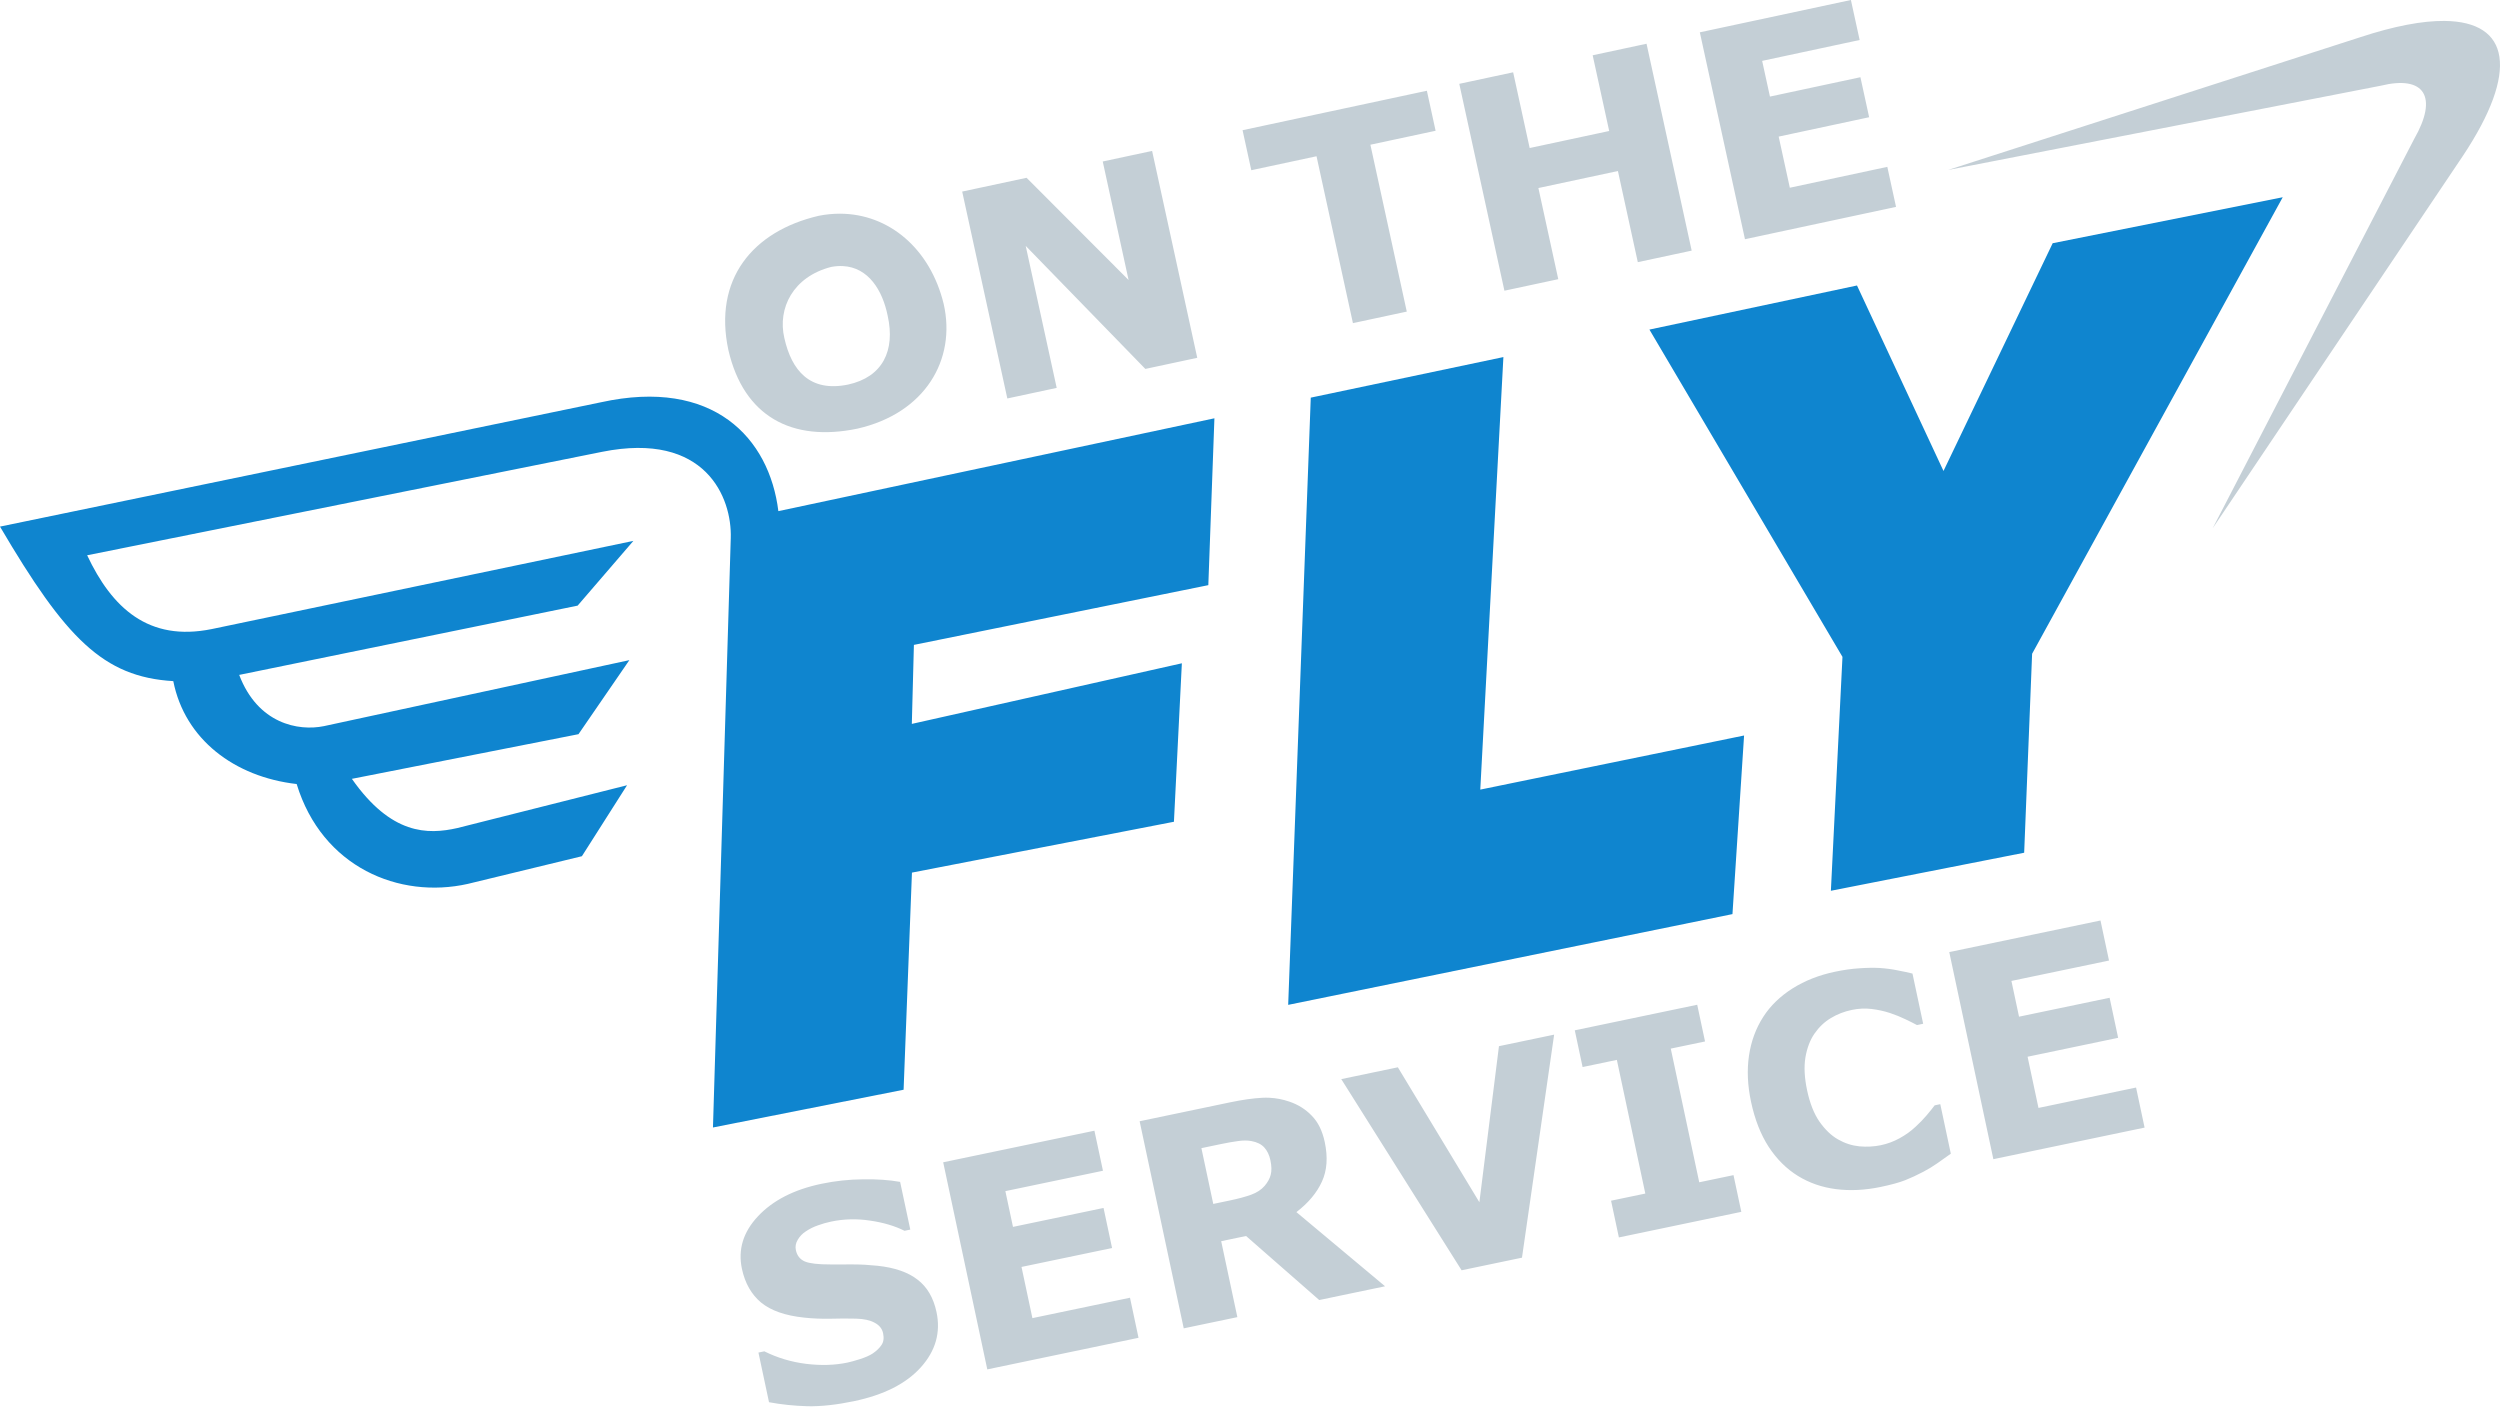
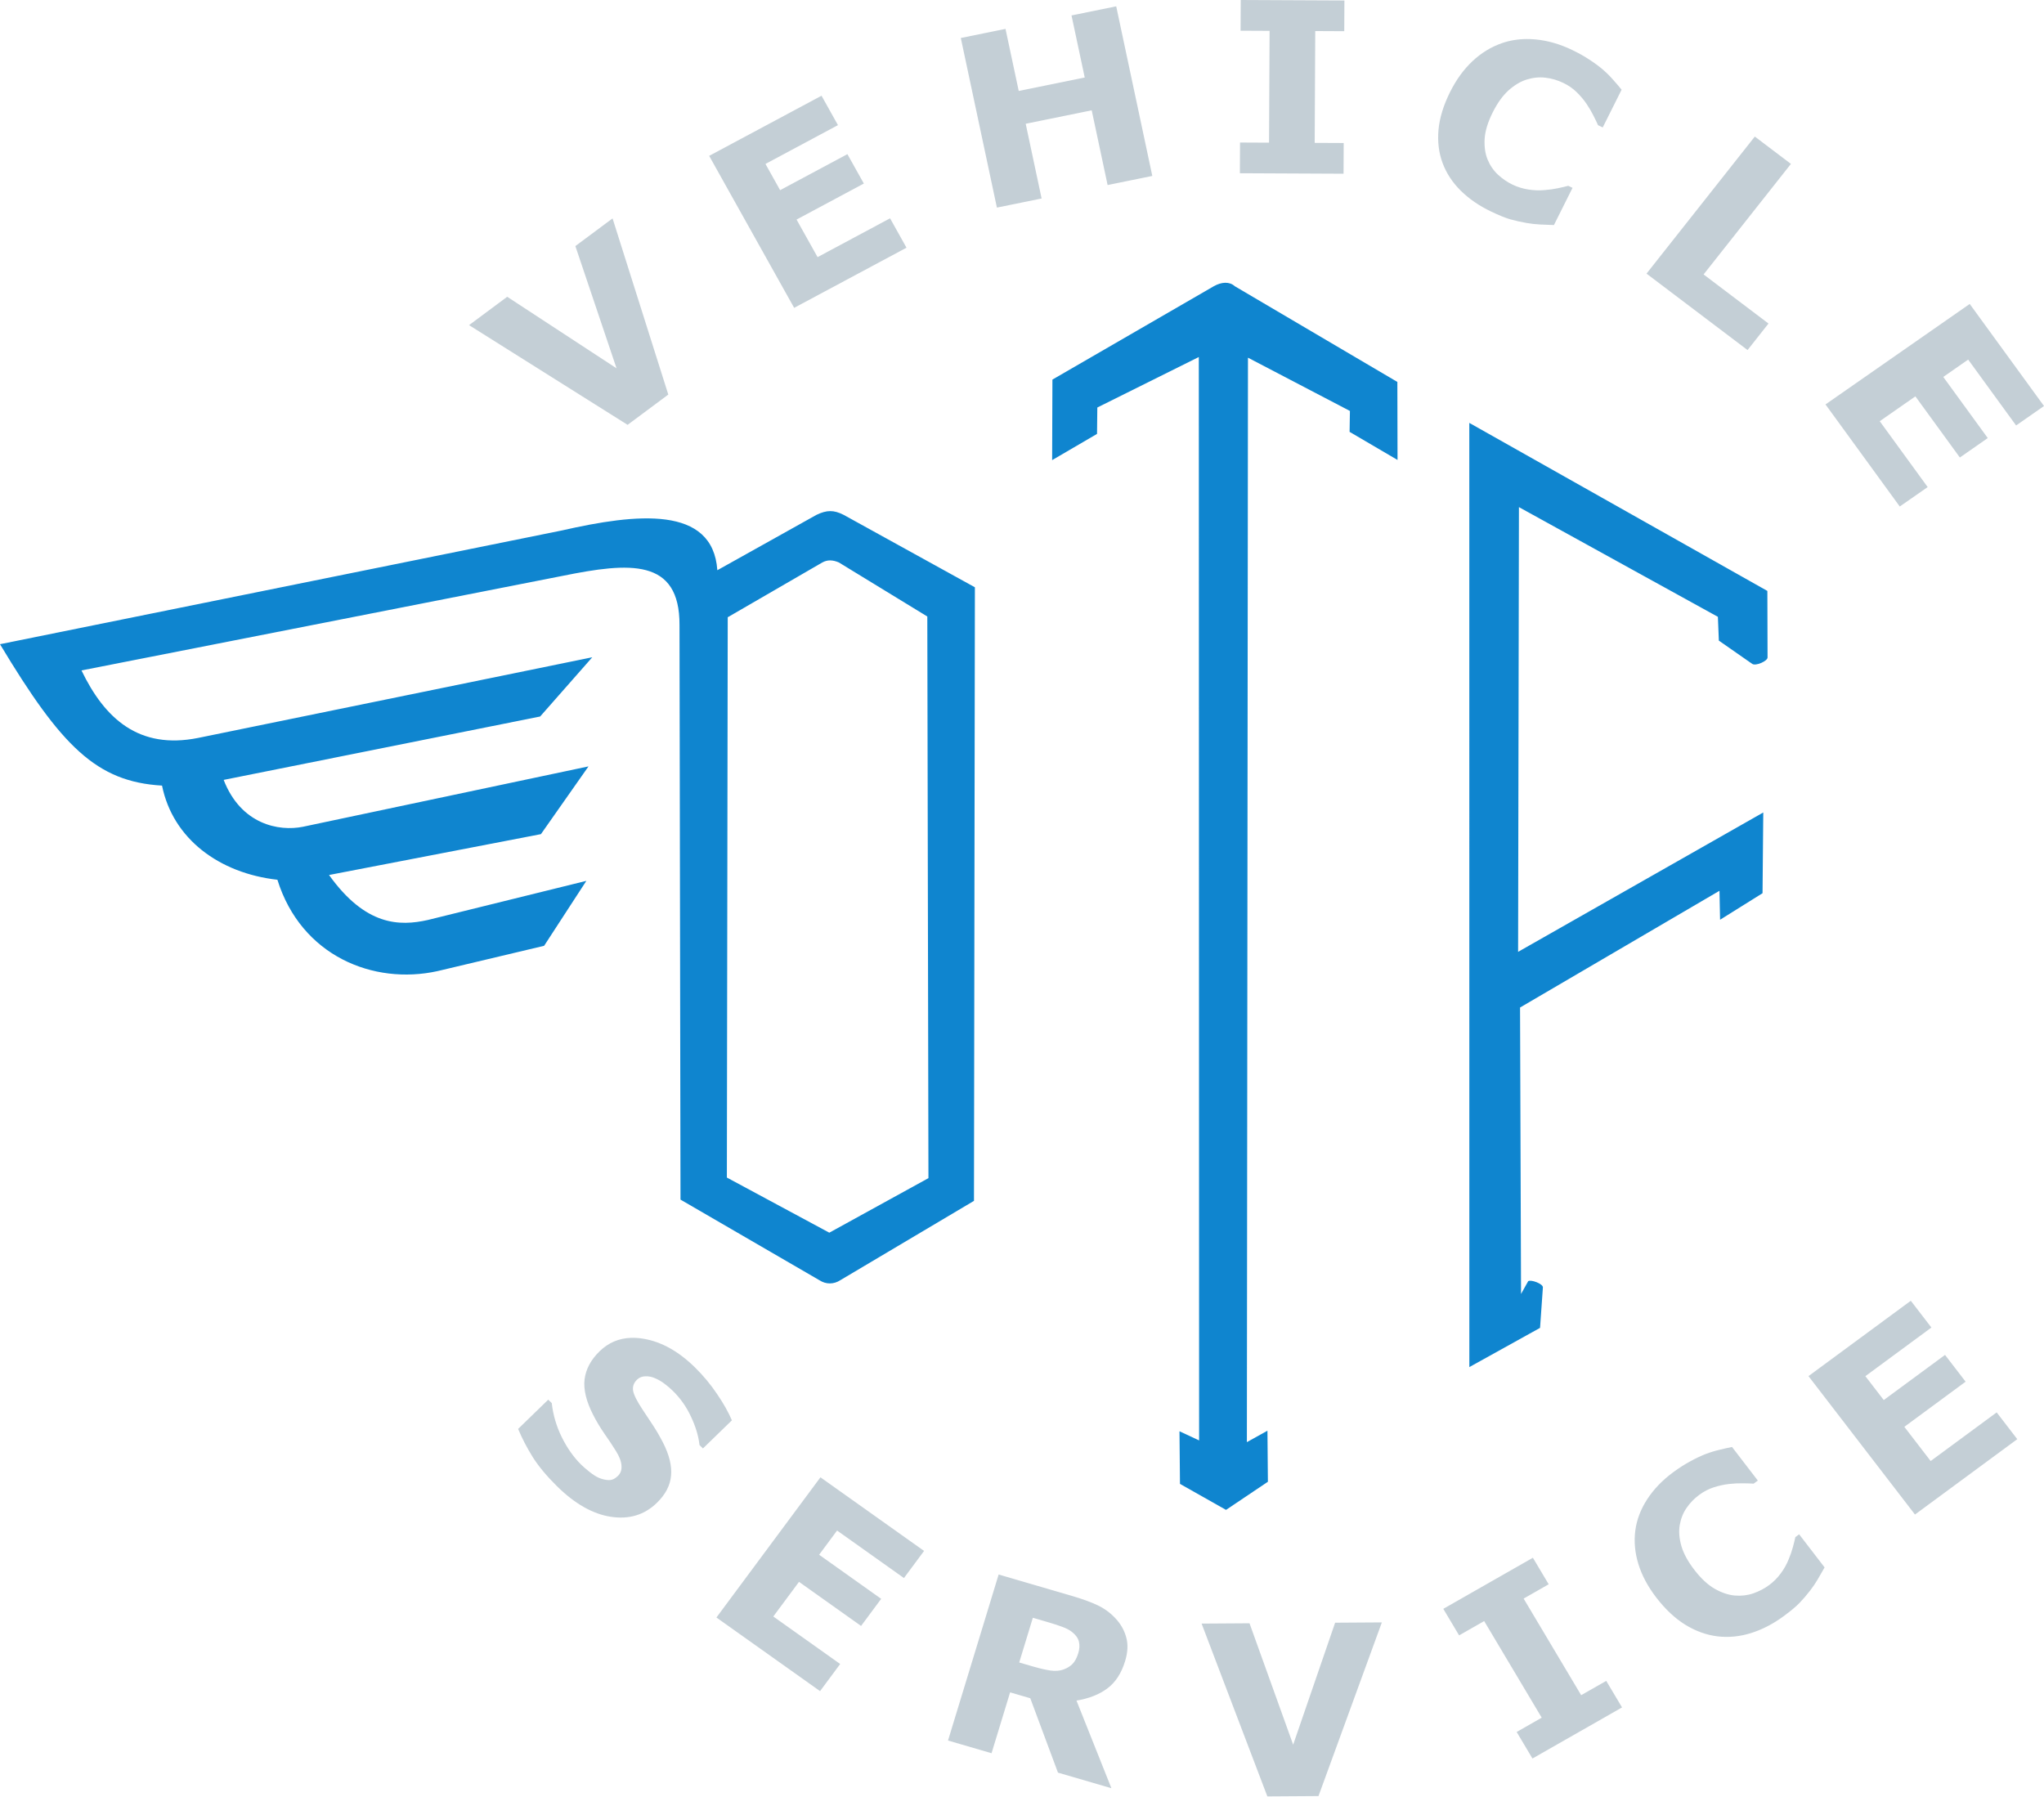
- <svg xmlns="http://www.w3.org/2000/svg" width="512" height="288" viewBox="0 0 512 288" fill="none" xml:space="preserve">
-   <path d="m 149.66,110.191 c 0.267,-8.229 -5.121,-21.916 -26.379,-17.652 L 17.848,113.718 c 5.074,10.779 12.567,17.761 25.532,15.112 l 86.338,-18.058 -11.419,13.261 -69.311,14.186 c 3.806,10.018 12.13,11.568 17.349,10.494 l 62.556,-13.516 -10.419,15.164 -46.409,9.145 c 8.034,11.459 15.471,11.47 21.617,10.074 l 34.739,-8.763 -9.249,14.536 -23.375,5.67 C 81.794,184.166 65.971,177.638 60.757,160.57 47.997,159.107 37.85,151.399 35.489,139.496 21.128,138.635 13.465,130.741 0,107.848 L 123.084,82.384 c 22.998,-5.049 34.474,7.297 36.325,22.298 l 89.303,-19.015 -1.247,34.172 -60.298,12.234 -0.425,16.182 55.303,-12.414 -1.624,32.455 -53.654,10.414 -1.71,44.466 -39.042,7.734 z m 118.785,-28.754 39.45,-8.309 -4.733,88.584 54.025,-11.082 -2.379,36.579 -90.987,18.586 z m 108.893,53.088 -39.536,-67.027 42.51,-9.03 17.715,37.988 22.365,-46.65 47.111,-9.412 -51.326,93.497 -1.627,40.747 -39.585,7.793 z" fill="#0f85cf" />
-   <path d="m 379.066,0 -30.94,6.62 9.244,42.372 30.937,-6.624 -1.785,-8.196 -19.965,4.276 -2.285,-10.473 18.529,-3.965 -1.788,-8.196 -18.529,3.965 -1.594,-7.312 19.965,-4.273 z M 500.622,4.287 c -4.484,-0.042 -10.257,1.035 -17.249,3.336 L 398.964,34.813 487.566,17.558 c 8.981,-2.204 11.82,2.252 6.845,10.924 L 453.156,108.193 504.389,31.941 C 515.938,14.598 514.075,4.412 500.622,4.287 Z m -163.411,4.671 -11.032,2.362 3.382,15.508 -16.286,3.487 -3.382,-15.508 -11.032,2.362 9.244,42.369 11.028,-2.362 -4.07,-18.666 16.286,-3.486 4.073,18.666 11.032,-2.362 z m -44.987,9.628 -37.747,8.08 1.788,8.196 13.359,-2.861 7.456,34.177 11.028,-2.362 -7.452,-34.177 13.356,-2.858 z m -56.273,12.322 -10.111,2.166 5.294,24.273 -20.892,-20.936 -13.186,2.823 9.244,42.372 10.111,-2.166 -6.345,-29.08 24.5,25.195 10.63,-2.274 z m -63.904,12.856 c -1.428,-0.004 -2.888,0.136 -4.366,0.43 -13.604,3.167 -21.597,13.065 -18.512,27.48 3.136,13.616 13.005,18.904 26.429,16.112 13.81,-3.132 20.281,-14.088 17.665,-25.551 -2.756,-11.325 -11.22,-18.442 -21.217,-18.47 z m 0.575,10.729 c 5.251,0.259 8.128,4.998 9.173,10.166 1.596,7.165 -1.04,12.56 -8.115,14.103 -7.814,1.604 -11.556,-2.862 -13.049,-9.541 -1.411,-6.073 1.768,-12.544 9.593,-14.554 0.849,-0.158 1.648,-0.212 2.398,-0.175 z m 257.558,134.024 -30.972,6.47 9.032,42.414 30.972,-6.47 -1.746,-8.203 -19.986,4.175 -2.232,-10.484 18.547,-3.874 -1.746,-8.203 -18.551,3.874 -1.559,-7.322 19.986,-4.175 z m -47.287,9.694 c -0.698,0.012 -1.42,0.045 -2.169,0.101 -1.482,0.091 -3.125,0.326 -4.927,0.702 -3.259,0.681 -6.158,1.825 -8.7,3.427 -2.523,1.598 -4.515,3.531 -5.974,5.799 -1.52,2.361 -2.497,5.015 -2.931,7.962 -0.434,2.947 -0.292,6.099 0.423,9.46 0.768,3.608 1.971,6.679 3.611,9.212 1.66,2.529 3.656,4.515 5.985,5.953 2.329,1.438 4.933,2.341 7.815,2.711 2.901,0.366 5.945,0.214 9.127,-0.451 2.147,-0.449 3.811,-0.904 4.994,-1.369 1.182,-0.465 2.431,-1.045 3.745,-1.736 1.009,-0.528 1.957,-1.104 2.846,-1.726 0.889,-0.622 1.817,-1.282 2.79,-1.981 l -2.158,-10.142 -1.15,0.241 c -0.421,0.564 -0.968,1.242 -1.64,2.037 -0.672,0.795 -1.417,1.569 -2.239,2.316 -0.966,0.916 -2.067,1.711 -3.305,2.386 -1.219,0.671 -2.502,1.145 -3.844,1.425 -1.399,0.292 -2.863,0.37 -4.394,0.234 -1.535,-0.155 -2.999,-0.632 -4.391,-1.432 -1.369,-0.785 -2.627,-1.991 -3.774,-3.616 -1.128,-1.629 -1.973,-3.773 -2.539,-6.431 -0.542,-2.545 -0.659,-4.782 -0.349,-6.711 0.329,-1.933 0.944,-3.558 1.845,-4.877 0.95,-1.369 2.077,-2.436 3.375,-3.204 1.294,-0.786 2.718,-1.342 4.271,-1.666 1.399,-0.292 2.757,-0.357 4.073,-0.196 1.316,0.162 2.565,0.434 3.749,0.821 1.165,0.391 2.214,0.817 3.153,1.275 0.958,0.454 1.754,0.855 2.388,1.198 l 1.266,-0.266 -2.19,-10.281 c -0.867,-0.216 -1.871,-0.433 -3.019,-0.65 -1.132,-0.239 -2.381,-0.404 -3.742,-0.496 -0.648,-0.034 -1.323,-0.044 -2.021,-0.032 z m -35.303,7.56 -25.075,5.24 1.601,7.521 7.015,-1.467 5.83,27.375 -7.015,1.464 1.601,7.521 25.075,-5.24 -1.601,-7.518 -7.018,1.464 -5.83,-27.375 7.018,-1.464 z m -29.304,6.124 -11.3,2.362 -4.01,31.958 -16.696,-27.633 -11.589,2.421 24.645,39.151 12.365,-2.582 z m -58.346,12.926 c -0.465,-0.021 -0.933,-0.02 -1.404,0.003 -1.882,0.095 -4.089,0.408 -6.62,0.936 l -18.519,3.871 9.032,42.414 10.982,-2.295 -3.312,-15.553 5.093,-1.065 14.985,13.115 13.486,-2.816 -18.159,-15.19 c 2.443,-1.879 4.183,-3.956 5.22,-6.236 1.056,-2.283 1.249,-4.992 0.582,-8.126 -0.485,-2.279 -1.367,-4.07 -2.645,-5.369 -1.263,-1.323 -2.8,-2.29 -4.613,-2.903 -1.345,-0.463 -2.714,-0.724 -4.109,-0.786 z m -35.803,6.746 -30.972,6.47 9.032,42.414 30.972,-6.47 -1.746,-8.206 -19.986,4.178 -2.232,-10.484 18.547,-3.874 -1.746,-8.206 -18.547,3.878 -1.559,-7.322 19.986,-4.175 z m 30.848,2.009 c 0.455,-9.1e-4 0.885,0.038 1.291,0.112 1.167,0.212 2.053,0.653 2.656,1.321 0.603,0.668 1.019,1.532 1.245,2.596 0.255,1.196 0.274,2.193 0.064,2.99 -0.195,0.775 -0.614,1.536 -1.255,2.285 -0.676,0.776 -1.588,1.373 -2.74,1.792 -1.152,0.419 -2.609,0.816 -4.373,1.184 l -3.396,0.709 -2.43,-11.424 3.996,-0.835 c 1.323,-0.276 2.493,-0.482 3.506,-0.615 0.505,-0.075 0.984,-0.114 1.439,-0.115 z m -78.227,7.948 c -2.859,0.022 -5.699,0.326 -8.517,0.915 -5.617,1.174 -9.948,3.389 -13,6.645 -3.036,3.233 -4.135,6.824 -3.294,10.774 0.627,2.944 1.939,5.248 3.936,6.914 2.012,1.643 4.941,2.669 8.792,3.074 1.681,0.184 3.452,0.261 5.308,0.231 1.871,-0.054 3.652,-0.061 5.343,-0.016 1.611,0.041 2.881,0.323 3.812,0.842 0.947,0.496 1.519,1.207 1.718,2.138 0.214,1.006 0.098,1.824 -0.349,2.452 -0.428,0.625 -1.028,1.197 -1.799,1.715 -0.633,0.41 -1.485,0.786 -2.553,1.128 -1.068,0.342 -1.939,0.583 -2.61,0.723 -2.607,0.545 -5.431,0.631 -8.475,0.255 -3.024,-0.38 -5.869,-1.233 -8.535,-2.561 l -1.206,0.252 2.165,10.17 c 2.503,0.469 5.133,0.743 7.893,0.821 2.775,0.056 5.937,-0.29 9.483,-1.03 6.135,-1.282 10.707,-3.595 13.719,-6.942 3.027,-3.37 4.095,-7.144 3.206,-11.322 -0.623,-2.925 -1.916,-5.133 -3.876,-6.627 -1.945,-1.518 -4.67,-2.465 -8.175,-2.844 -1.781,-0.183 -3.43,-0.277 -4.952,-0.276 -1.503,-0.003 -3.074,-0.002 -4.715,0.003 -2.502,0.007 -4.246,-0.192 -5.234,-0.601 -0.992,-0.427 -1.609,-1.203 -1.848,-2.323 -0.158,-0.741 -0.028,-1.453 0.388,-2.135 0.411,-0.701 0.96,-1.271 1.647,-1.712 0.771,-0.518 1.595,-0.927 2.472,-1.23 0.892,-0.325 1.795,-0.583 2.716,-0.776 2.607,-0.545 5.259,-0.612 7.949,-0.203 2.706,0.387 5.065,1.082 7.082,2.089 l 1.178,-0.245 -2.081,-9.771 c -2.187,-0.396 -4.716,-0.573 -7.59,-0.527 z" fill="#c4cfd6" />
+ <svg xmlns="http://www.w3.org/2000/svg" width="512" height="450" viewBox="0 0 512 450" fill="none" xml:space="preserve">
+   <path d="m 306.909,70.834 c -0.908,0.013 -1.895,0.318 -2.875,0.872 l -40.414,23.381 -0.071,20.174 11.245,-6.569 0.074,-6.61 25.421,-12.648 0.076,271.39 -4.917,-2.293 0.125,13.183 11.531,6.516 10.49,-7.05 -0.114,-12.786 -5.151,2.864 0.273,-271.659 25.539,13.345 -0.083,5.237 12.007,7.039 -0.042,-19.544 -40.707,-23.971 c -0.669,-0.608 -1.498,-0.886 -2.406,-0.872 z m 61.137,35.102 0.009,236.52 17.712,-9.826 0.71,-10.114 c 0.084,-0.931 -3.025,-2.056 -3.686,-1.574 l -1.785,3.196 -0.25,-71.753 49.955,-29.243 0.15,7.257 10.637,-6.65 0.183,-20.222 -61.414,34.912 0.21,-111.404 49.836,27.482 0.241,5.957 8.346,5.817 c 0.89,0.644 3.917,-0.727 3.851,-1.613 l -0.047,-16.652 z m -160.073,22.098 c -1.065,-3.1e-4 -2.144,0.311 -3.442,0.931 l -24.845,13.876 c -1.135,-16.294 -20.269,-14.211 -38.913,-9.966 L 0,161.375 c 15.4,25.621 24.163,34.455 40.588,35.419 2.7,13.321 14.305,21.949 28.899,23.586 5.963,19.103 24.062,26.409 40.077,22.891 l 26.732,-6.346 10.579,-16.27 -39.731,9.808 c -7.029,1.562 -15.535,1.55 -24.724,-11.275 l 53.078,-10.235 11.915,-16.972 -71.545,15.129 c -5.969,1.202 -15.49,-0.533 -19.843,-11.745 l 79.274,-15.879 13.059,-14.84 -98.746,20.209 C 34.784,187.822 26.216,180.008 20.413,167.944 L 140.996,144.24 c 16.655,-3.367 29.28,-4.476 29.214,12.353 l 0.248,143.911 34.87,20.235 c 1.525,0.983 3.489,1.072 5.234,-0.09 l 33.409,-19.833 0.23,-153.702 -32.868,-18.139 c -1.243,-0.629 -2.295,-0.942 -3.36,-0.942 z m -0.016,12.348 c 0.681,0.005 1.393,0.181 2.169,0.512 l 22.155,13.54 0.284,140.691 -24.833,13.662 -25.66,-13.809 0.217,-140.357 23.69,-13.721 c 0.649,-0.356 1.299,-0.523 1.979,-0.518 z" fill="#0f85cf" />
+   <path d="m 310.789,0 -0.038,7.694 7.267,0.035 -0.138,28.008 -7.267,-0.035 -0.038,7.694 25.97,0.122 0.038,-7.694 -7.267,-0.033 0.139,-28.011 7.267,0.035 0.04,-7.694 z m -31.189,1.585 -11.198,2.282 3.311,15.551 -16.532,3.369 -3.311,-15.551 -11.196,2.282 9.04,42.486 11.198,-2.282 -3.985,-18.716 16.535,-3.371 3.983,18.718 11.196,-2.282 z m 102.811,8.195 c -2.186,0.012 -4.251,0.355 -6.197,1.03 -2.7,0.935 -5.152,2.434 -7.354,4.494 -2.202,2.061 -4.076,4.636 -5.62,7.725 -1.658,3.316 -2.628,6.473 -2.913,9.474 -0.267,3.009 0.077,5.79 1.032,8.346 0.955,2.556 2.465,4.859 4.535,6.91 2.087,2.059 4.612,3.798 7.573,5.216 1.998,0.956 3.614,1.613 4.852,1.967 1.237,0.355 2.6,0.659 4.086,0.916 1.138,0.199 2.258,0.324 3.36,0.376 1.102,0.052 2.261,0.1 3.478,0.142 l 4.66,-9.321 -1.07,-0.512 c -0.691,0.188 -1.556,0.39 -2.593,0.608 -1.037,0.217 -2.119,0.369 -3.246,0.457 -1.349,0.133 -2.73,0.089 -4.144,-0.133 -1.396,-0.214 -2.719,-0.622 -3.967,-1.22 -1.302,-0.623 -2.52,-1.454 -3.657,-2.496 -1.128,-1.059 -1.997,-2.331 -2.605,-3.812 -0.599,-1.455 -0.844,-3.172 -0.737,-5.154 0.125,-1.974 0.798,-4.182 2.019,-6.626 1.169,-2.339 2.485,-4.175 3.947,-5.509 1.48,-1.325 2.996,-2.233 4.546,-2.724 1.621,-0.5 3.191,-0.657 4.711,-0.47 1.529,0.17 3.016,0.602 4.461,1.294 1.302,0.623 2.426,1.4 3.375,2.33 0.949,0.931 1.776,1.91 2.477,2.938 0.684,1.02 1.257,1.997 1.718,2.931 0.479,0.943 0.863,1.744 1.153,2.402 l 1.177,0.564 4.727,-9.452 c -0.556,-0.7 -1.226,-1.483 -2.006,-2.354 -0.754,-0.88 -1.645,-1.774 -2.674,-2.678 -0.993,-0.843 -2.125,-1.675 -3.393,-2.499 -1.242,-0.832 -2.7,-1.65 -4.376,-2.453 -3.032,-1.452 -6.068,-2.323 -9.107,-2.61 -0.755,-0.07 -1.498,-0.102 -2.227,-0.098 z m -176.628,14.2 -28.142,15.065 21.286,38.072 28.142,-15.065 -4.117,-7.364 -18.159,9.723 -5.263,-9.41 16.854,-9.021 -4.117,-7.364 -16.854,9.024 -3.672,-6.573 18.159,-9.721 z m 233.78,10.23 -27.127,34.332 25.307,19.147 5.247,-6.641 -16.258,-12.3 21.878,-27.691 z m -286.121,20.5 -9.319,6.932 10.316,30.621 -27.389,-17.922 -9.556,7.106 39.713,24.976 10.195,-7.585 z m 339.951,21.429 -36.125,25.171 18.603,25.571 6.99,-4.868 -12.007,-16.502 8.929,-6.221 11.142,15.315 6.987,-4.87 -11.142,-15.312 6.235,-4.346 12.007,16.502 L 512,101.709 Z m -14.757,249.703 -25.629,18.878 26.674,34.673 25.626,-18.88 -5.158,-6.706 -16.539,12.184 -6.592,-8.569 15.349,-11.308 -5.158,-6.706 -15.349,11.308 -4.604,-5.985 16.539,-12.182 z m -320.557,9.288 c -3.052,0.099 -5.678,1.218 -7.876,3.353 -2.185,2.121 -3.442,4.466 -3.775,7.034 -0.305,2.568 0.426,5.565 2.196,8.993 0.766,1.5 1.674,3.016 2.721,4.545 1.075,1.529 2.06,3.01 2.953,4.442 0.851,1.363 1.31,2.575 1.376,3.633 0.094,1.058 -0.205,1.922 -0.896,2.593 -0.747,0.725 -1.512,1.073 -2.299,1.043 -0.772,-0.017 -1.595,-0.206 -2.464,-0.566 -0.701,-0.305 -1.491,-0.809 -2.372,-1.513 -0.882,-0.704 -1.568,-1.297 -2.057,-1.779 -1.902,-1.876 -3.53,-4.184 -4.881,-6.923 -1.337,-2.725 -2.167,-5.56 -2.493,-8.501 l -0.882,-0.868 -7.546,7.329 c 0.974,2.339 2.186,4.678 3.637,7.019 1.479,2.341 3.513,4.789 6.101,7.34 4.476,4.413 8.978,6.965 13.51,7.655 4.56,0.69 8.392,-0.469 11.493,-3.48 2.171,-2.108 3.359,-4.384 3.565,-6.829 0.234,-2.445 -0.45,-5.23 -2.053,-8.355 -0.822,-1.583 -1.651,-3.008 -2.488,-4.276 -0.823,-1.253 -1.691,-2.562 -2.598,-3.926 -1.382,-2.08 -2.169,-3.642 -2.361,-4.687 -0.178,-1.059 0.149,-1.993 0.981,-2.8 0.55,-0.534 1.232,-0.813 2.046,-0.837 0.829,-0.038 1.622,0.109 2.379,0.442 0.869,0.36 1.673,0.824 2.415,1.39 0.77,0.566 1.491,1.181 2.162,1.843 1.902,1.876 3.418,4.044 4.546,6.508 1.156,2.464 1.856,4.81 2.1,7.037 l 0.86,0.848 7.251,-7.041 c -0.863,-2.037 -2.104,-4.241 -3.724,-6.61 -1.591,-2.369 -3.415,-4.568 -5.471,-6.595 -4.098,-4.041 -8.384,-6.448 -12.86,-7.22 -1.112,-0.193 -2.177,-0.274 -3.194,-0.24 z m 275.778,27.344 c -0.889,0.168 -1.909,0.397 -3.056,0.682 -1.143,0.258 -2.36,0.629 -3.65,1.117 -1.218,0.484 -2.49,1.093 -3.815,1.825 -1.321,0.705 -2.728,1.606 -4.22,2.704 -2.698,1.986 -4.867,4.238 -6.507,6.759 -1.625,2.509 -2.616,5.099 -2.973,7.769 -0.373,2.779 -0.12,5.596 0.757,8.451 0.878,2.855 2.373,5.656 4.486,8.405 2.268,2.95 4.703,5.231 7.307,6.84 2.619,1.597 5.308,2.559 8.069,2.885 2.76,0.327 5.546,0.052 8.352,-0.822 2.822,-0.886 5.548,-2.297 8.182,-4.236 1.777,-1.308 3.11,-2.422 3.994,-3.34 0.884,-0.918 1.78,-1.967 2.687,-3.146 0.698,-0.903 1.321,-1.824 1.867,-2.761 0.547,-0.937 1.114,-1.926 1.704,-2.968 l -6.373,-8.291 -0.954,0.7 c -0.142,0.688 -0.348,1.535 -0.621,2.538 -0.273,1.003 -0.625,2.016 -1.057,3.038 -0.491,1.236 -1.157,2.42 -2.002,3.552 -0.828,1.12 -1.798,2.09 -2.908,2.907 -1.158,0.853 -2.471,1.538 -3.936,2.057 -1.477,0.503 -3.026,0.684 -4.651,0.542 -1.597,-0.138 -3.274,-0.702 -5.031,-1.694 -1.741,-1.004 -3.447,-2.594 -5.118,-4.768 -1.599,-2.081 -2.673,-4.061 -3.223,-5.941 -0.535,-1.892 -0.676,-3.624 -0.42,-5.198 0.28,-1.64 0.849,-3.083 1.709,-4.324 0.848,-1.256 1.916,-2.357 3.201,-3.303 1.158,-0.853 2.376,-1.483 3.655,-1.889 1.278,-0.406 2.545,-0.681 3.8,-0.826 1.239,-0.134 2.389,-0.19 3.449,-0.168 1.076,0.01 1.979,0.04 2.71,0.085 l 1.047,-0.772 z m -228.343,7.592 -26.055,35.119 25.957,18.443 5.039,-6.794 -16.751,-11.9 6.44,-8.68 15.545,11.046 5.039,-6.792 -15.545,-11.046 4.499,-6.062 16.749,11.902 5.039,-6.794 z m 178.457,20.152 -22.439,12.799 3.961,6.647 6.277,-3.581 14.415,24.198 -6.277,3.581 3.958,6.647 22.439,-12.799 -3.961,-6.647 -6.277,3.581 -14.415,-24.196 6.277,-3.583 z m -133.821,4.197 -12.681,41.587 10.903,3.183 4.649,-15.249 5.053,1.476 6.936,18.633 13.387,3.908 -8.752,-21.962 c 3.094,-0.496 5.659,-1.5 7.696,-3.014 2.056,-1.509 3.551,-3.798 4.488,-6.87 0.681,-2.234 0.771,-4.228 0.268,-5.976 -0.478,-1.762 -1.375,-3.341 -2.69,-4.739 -1.295,-1.392 -2.803,-2.491 -4.526,-3.299 -1.722,-0.807 -3.839,-1.577 -6.351,-2.311 z m 8.569,10.836 3.967,1.159 c 1.313,0.383 2.451,0.758 3.418,1.121 0.972,0.345 1.786,0.773 2.437,1.288 0.935,0.739 1.507,1.545 1.718,2.418 0.211,0.873 0.157,1.832 -0.161,2.874 -0.358,1.173 -0.826,2.061 -1.403,2.662 -0.553,0.589 -1.297,1.059 -2.234,1.414 -0.981,0.362 -2.086,0.457 -3.317,0.28 -1.231,-0.177 -2.722,-0.521 -4.472,-1.032 l -3.369,-0.984 z m 87.42,1.161 -11.705,0.077 -10.51,30.557 -10.935,-30.413 -12.002,0.079 16.472,43.29 12.809,-0.085 z" fill="#c4cfd6" />
</svg>
